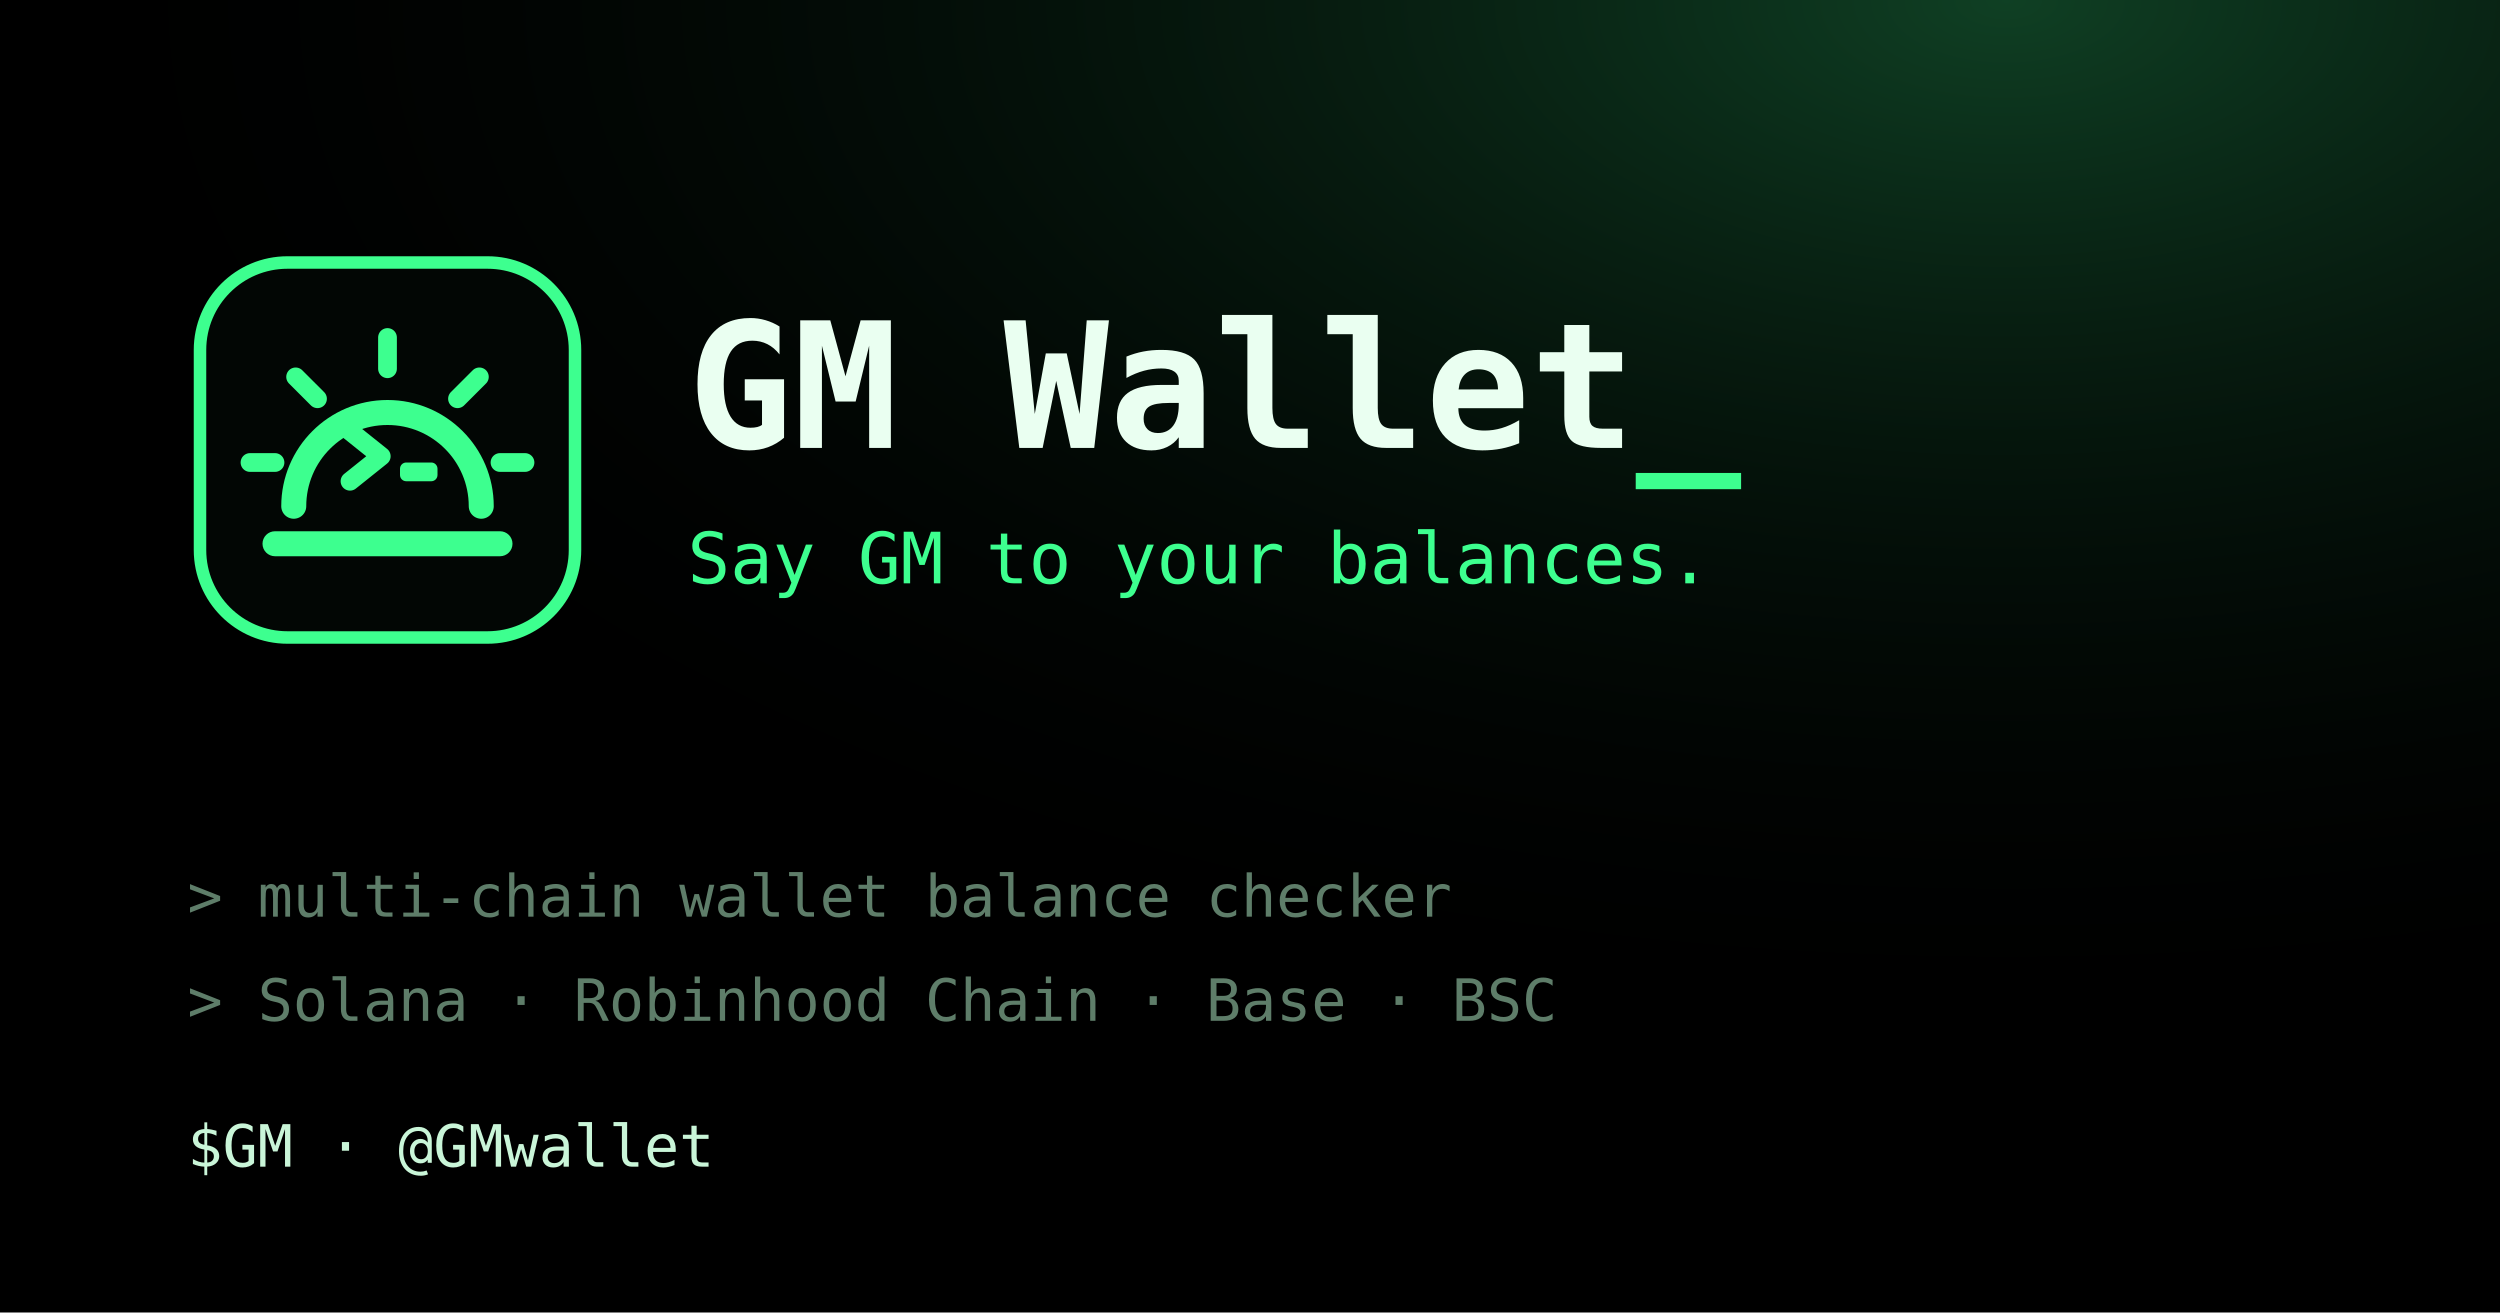
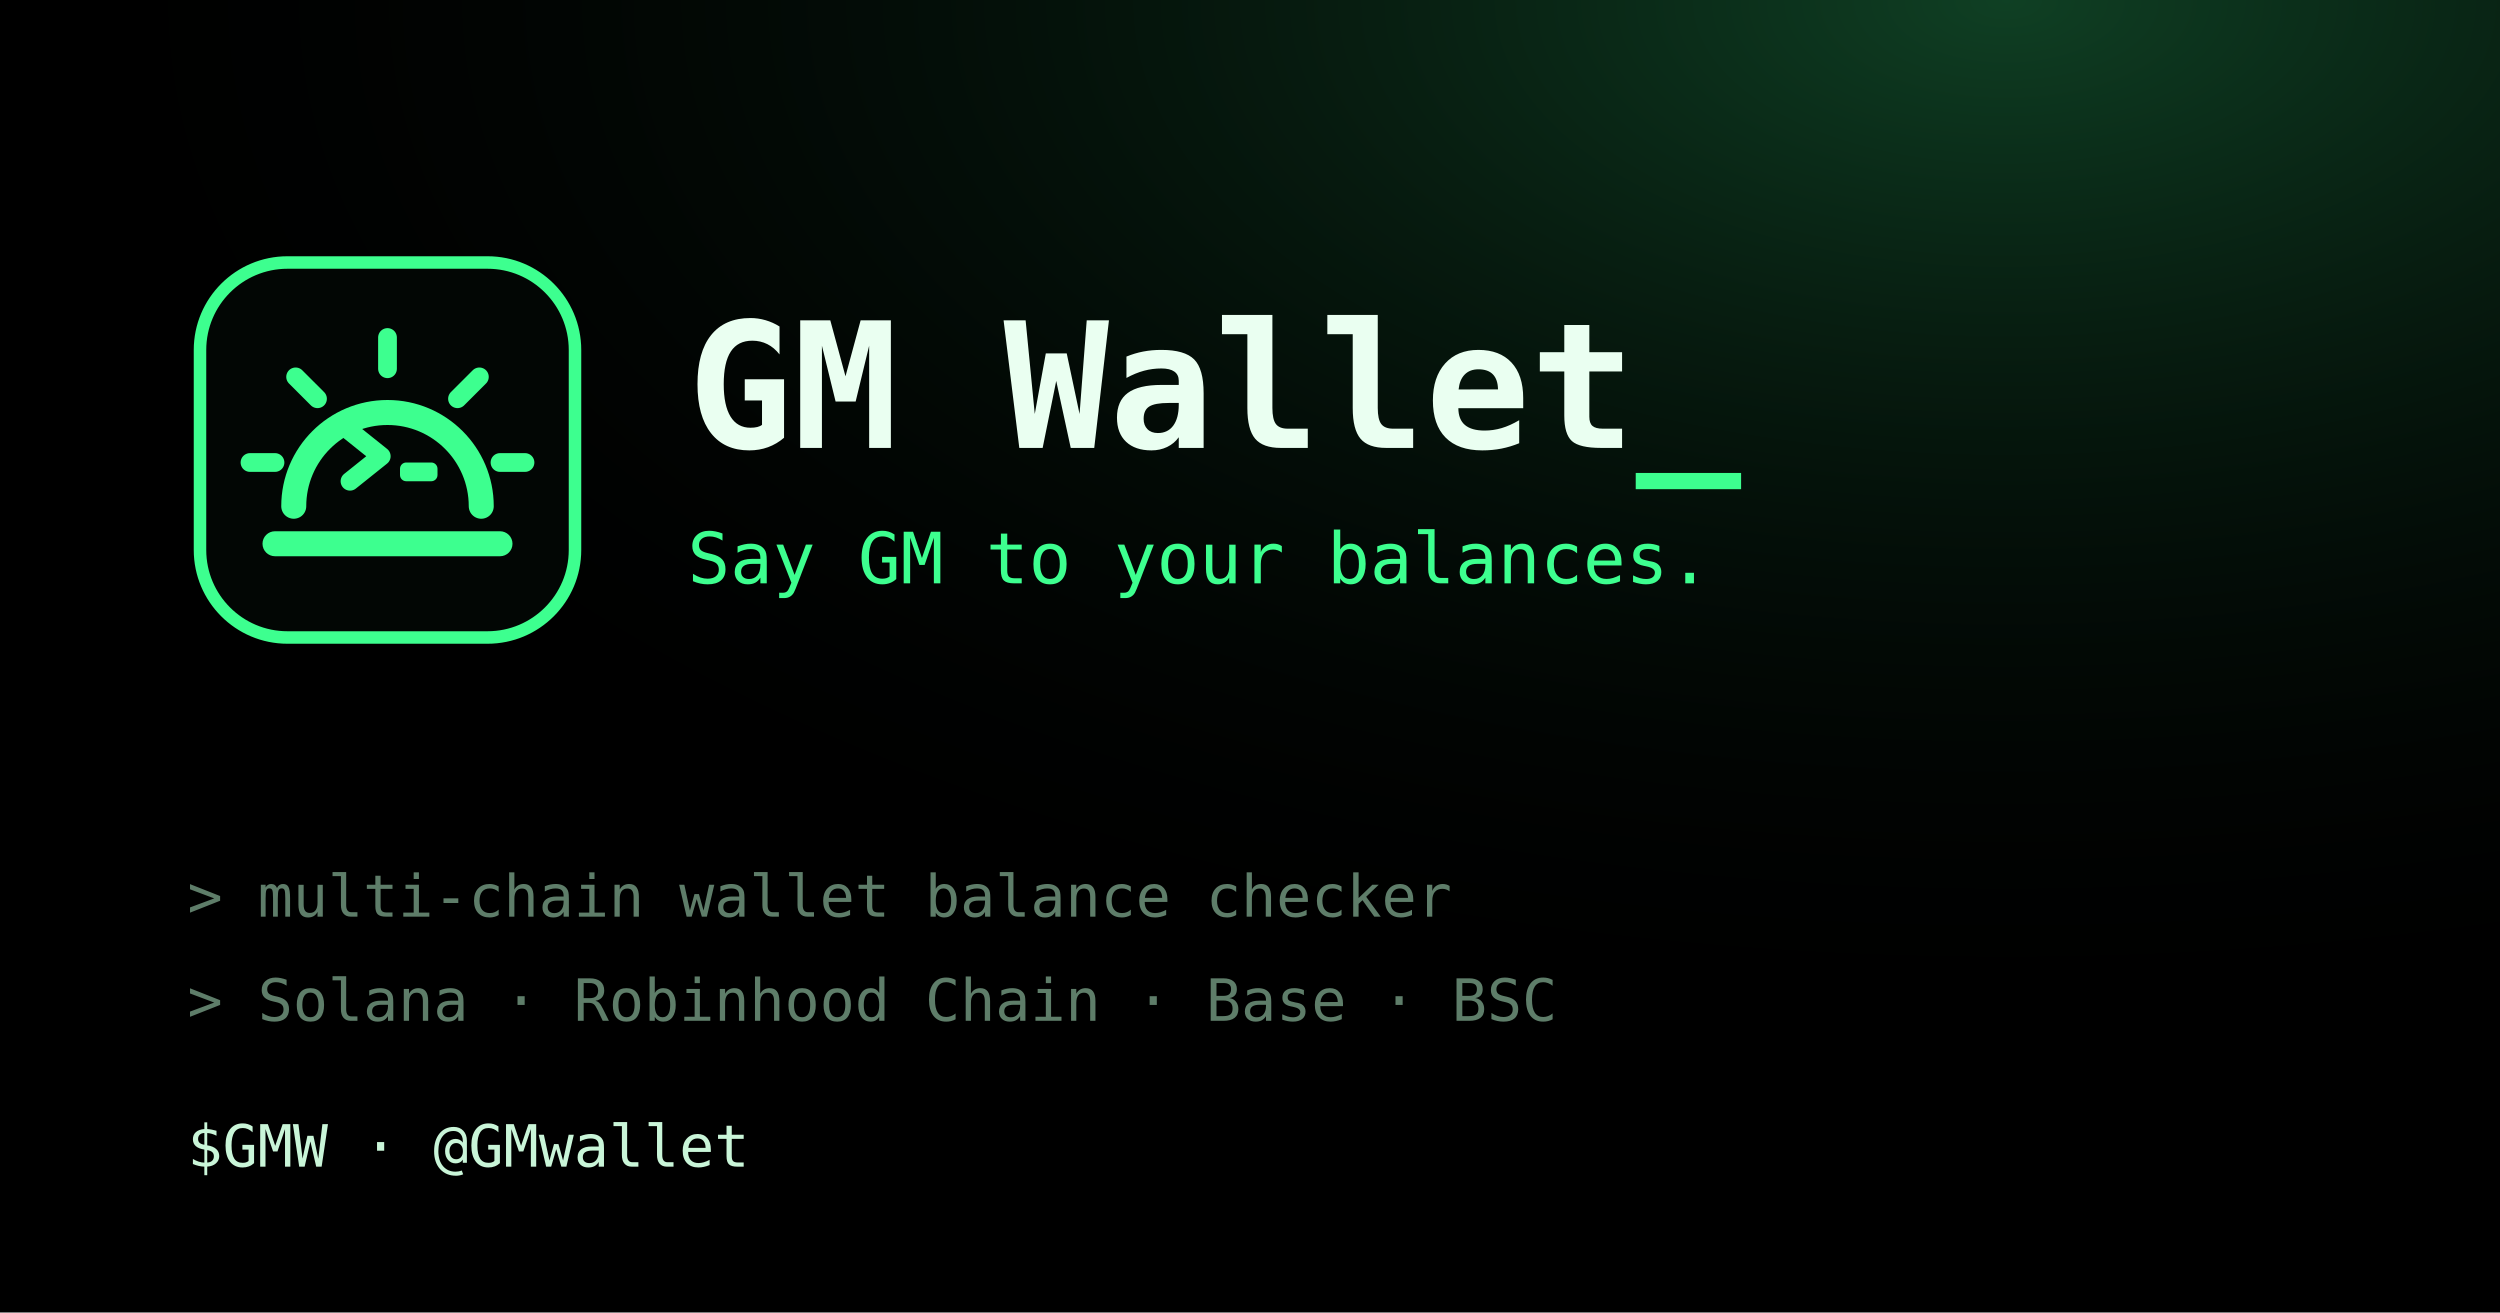
<svg xmlns="http://www.w3.org/2000/svg" viewBox="0 0 1200 630">
  <defs>
    <radialGradient id="r" cx="80%" cy="0%" r="80%">
      <stop offset="0" stop-color="#3dff8f" stop-opacity=".25" />
      <stop offset="1" stop-color="#000" stop-opacity="0" />
    </radialGradient>
  </defs>
  <rect width="1200" height="630" fill="#000" />
  <rect width="1200" height="630" fill="url(#r)" />
  <g transform="translate(90 120) scale(3)">
    <rect x="2" y="2" width="60" height="60" rx="14" fill="#020604" stroke="#3dff8f" stroke-width="2" />
    <g stroke="#3dff8f" stroke-linecap="round" fill="none">
      <path d="M17 41a15 15 0 0 1 30 0" stroke-width="4" />
      <path d="M32 14v5M17.3 20.3l3.5 3.5M46.7 20.3l-3.5 3.5M10 34h4M50 34h4" stroke-width="3" />
      <path d="M26 29l5 4-5 4" stroke-width="3" stroke-linejoin="round" />
    </g>
    <rect x="12" y="45" width="40" height="4" rx="2" fill="#3dff8f" />
    <rect x="34" y="34" width="6" height="3" rx="1" fill="#3dff8f" />
  </g>
  <g font-family="JetBrains Mono, ui-monospace, Menlo, monospace">
    <text x="330" y="215" font-size="84" font-weight="700" fill="#eafff1">GM Wallet<tspan fill="#3dff8f">_</tspan>
    </text>
    <text x="330" y="280" font-size="34" fill="#3dff8f">Say GM to your balances.</text>
    <text x="90" y="440" font-size="28" fill="#5e7d69">&gt; multi-chain wallet balance checker</text>
    <text x="90" y="490" font-size="28" fill="#5e7d69">&gt; Solana · Robinhood Chain · Base · BSC</text>
-     <text x="90" y="560" font-size="28" fill="#c9f5d8">$GM · @GMwallet</text>
+     <text x="90" y="560" font-size="28" fill="#c9f5d8">$GMW · @GMwallet</text>
  </g>
</svg>
